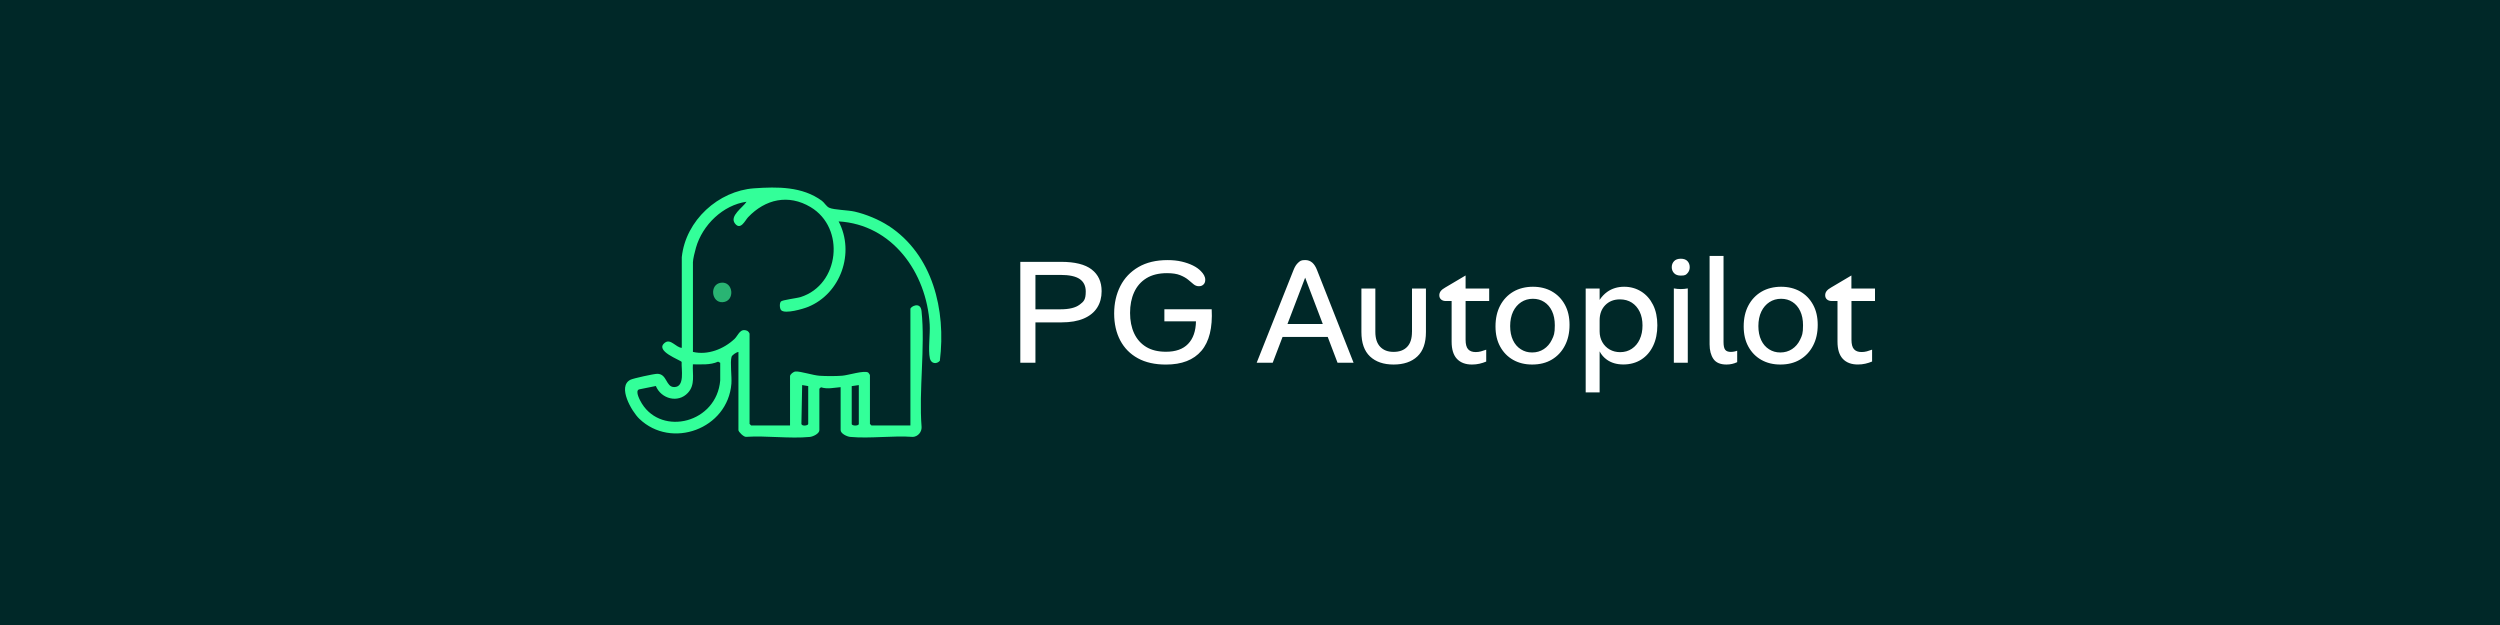
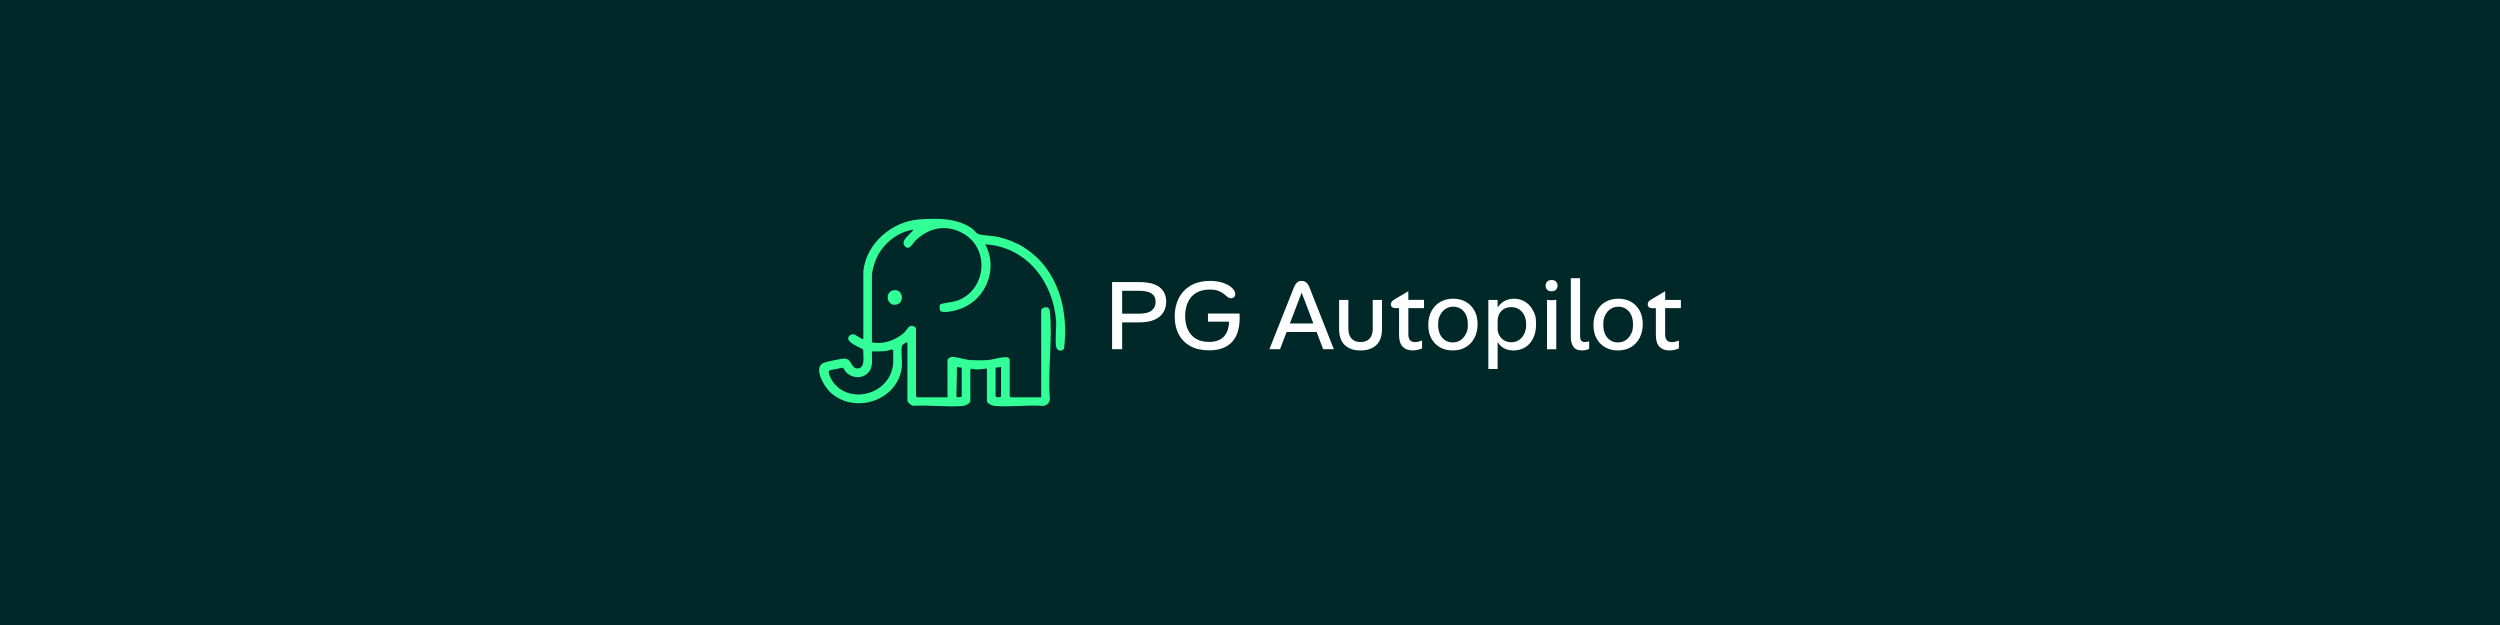
- <svg xmlns="http://www.w3.org/2000/svg" data-name="Layer 1" viewBox="0 0 800 200">
+ <svg xmlns="http://www.w3.org/2000/svg" viewBox="0 0 800 200">
+   <defs>
+     <style>.cls-2{fill:#3f9}</style>
+   </defs>
  <path style="fill:#002828" d="M0 0h800v200H0z" />
-   <path d="M284.3 72.25c-3.08-2.01-7.22-3.71-10.78-4.53-2.19-.51-6.64-.54-8.17-1.24-.93-.42-1.55-1.64-2.35-2.23-6.27-4.6-14.19-4.52-21.7-3.99-11.35.8-21.9 10.21-23.13 22.05v29c-1.85-.09-3.54-3.02-5.36-1.68-3.64 2.67 5.13 5.63 5.32 6.2-.15 2.33 1.12 8.02-2.38 8.03-2.77 0-2.21-4.26-5.46-4.24-1.02 0-7.61 1.44-8.53 1.89-4.33 2.14.41 10.19 2.82 12.5 10.25 9.85 28.34 3.28 29.47-11.26.17-2.2-.47-6.84.05-8.57.16-.55 1.55-1.51 2.2-1.55v25.02c0 .53 1.69 2.23 2.45 2.14 6.56-.43 13.93.64 20.39.03 1.03-.1 3.06-1.05 3.06-2.17v-13.26l.51-.46c2.08.68 4.2.12 6.29-.04v13.75c0 1.12 2.03 2.07 3.06 2.17 6.38.59 13.62-.48 20.09 0 1.56-.11 2.82-1.52 2.76-3.14-.93-11.82 1.2-25.54-.02-37.14-.33-3.18-3.56-1.43-3.56-.66v37.28h-12.46l-.49-.5v-15.58c0-.16-.37-.69-.54-.85-1.26-.81-6.45.87-8.36 1.01-2.07.16-5.05.15-7.13.02-2.22-.14-6.14-1.47-7.76-1.37-.71.04-1.78.91-1.78 1.52v15.74h-12.46l-.49-.5v-28.83c0-.23-.44-.81-.72-.94-2.32-1.02-2.87 1.44-4.12 2.61-3.47 3.25-8.57 5.24-13.28 4.13V83.94c0-1.03.64-3.53.96-4.65 2.08-7.35 8.71-13.7 16.19-14.73-1.11 1.78-5.55 4.56-3.71 6.95 1.8 2.35 3.27-1.01 4.2-1.99 5.52-5.81 12.92-7.48 20.01-3.25 11.2 6.69 9.27 24.83-3.17 28.78-1.3.41-5.94.92-6.35 1.45-.48.6-.39 2.26.11 2.77 1.25 1.28 7.03-.42 8.66-1.09 10.33-4.23 15.03-17.24 9.72-27.33 17.1.98 28.14 16.28 29.14 32.96.19 3.07-.55 8.2.06 10.88.38 1.67 2.11 1.98 3.19.76 2.02-16.25-2.26-33.98-16.43-43.21Zm-11.75 51.31 2.27-.33v12.43c0 .68-2.27.68-2.27 0zm-15.86-.34 1.94.33v12.1c0 .55-2.04.84-2.18.01zm-26.89-7.48.67.36v5.63c-1.17 13.62-18.57 17.84-25.06 7.43-.52-.84-2.32-4.03-.93-4.55l5.39-1.09c1.7 4.14 7.12 5.57 10.25 2.2 2.41-2.59 1.43-5.9 1.6-9.13 2.71-.02 5.51.28 8.07-.86Z" style="fill:#3f9" />
-   <path d="M230.72 90.47c-3.75.49-3.11 6.47.54 6.23 4.06-.27 3.45-6.75-.54-6.23" style="fill:#29b473" />
-   <path d="M349.34 86.23c-2.12-1.63-5.38-2.44-9.78-2.44H326.5v32.28h4.84v-12.91h8.36c2.82 0 5.18-.41 7.1-1.23 1.91-.82 3.35-1.99 4.3-3.49s1.42-3.25 1.42-5.25c0-3.01-1.06-5.32-3.18-6.95Zm-3.85 11.25c-1.3 1-3.36 1.5-6.17 1.5h-7.98V87.97h7.98c2.85 0 4.91.44 6.2 1.33q1.92 1.335 1.92 3.99c0 2.655-.65 3.2-1.95 4.2Zm27.11 1.45v3.89h10.11c-.06 3.13-.9 5.54-2.52 7.22-1.61 1.68-3.97 2.52-7.07 2.52-2.53 0-4.64-.51-6.34-1.54-1.69-1.03-2.98-2.48-3.85-4.34-.87-1.87-1.31-4.05-1.31-6.55s.43-4.71 1.31-6.62c.87-1.91 2.18-3.41 3.94-4.49s3.95-1.61 6.57-1.61c1.74 0 3.14.21 4.2.64s1.91.91 2.56 1.45 1.23 1.02 1.73 1.45c.51.43 1.08.64 1.71.64s1.09-.18 1.47-.55q.57-.54.57-1.5c0-.51-.13-.99-.38-1.45s-.6-.91-1.04-1.35c-.63-.66-1.47-1.26-2.52-1.78-1.04-.52-2.25-.94-3.61-1.26s-2.86-.47-4.51-.47c-3.67 0-6.78.74-9.33 2.23s-4.48 3.52-5.79 6.1-1.97 5.5-1.97 8.76.65 6.16 1.95 8.62c1.3 2.45 3.17 4.35 5.63 5.7 2.45 1.35 5.45 2.02 9 2.02 5.06 0 8.85-1.47 11.35-4.41s3.59-7.37 3.28-13.29H372.6Zm47.31-14.9q-.93-.81-2.25-.81c-1.32 0-1.59.27-2.21.81s-1.13 1.35-1.54 2.42l-11.77 29.62h5.13l3.15-8.26h14.45l3.14 8.26h5.13l-11.68-29.62c-.41-1.08-.93-1.88-1.54-2.42Zm-7.92 19.65 5.66-14.83 5.64 14.83zm39.84 2.52c0 2.12-.51 3.72-1.54 4.79-1.03 1.08-2.48 1.61-4.34 1.61s-3.23-.54-4.27-1.61c-1.04-1.08-1.57-2.67-1.57-4.79V92.34h-4.46v13.91c0 3.48.92 6.08 2.75 7.81 1.84 1.73 4.35 2.59 7.55 2.59s5.76-.86 7.6-2.59c1.84-1.72 2.75-4.33 2.75-7.81V92.34h-4.46v13.86Zm17.14-18.04-6.5 3.85c-.63.35-1.11.72-1.42 1.12-.32.4-.47.85-.47 1.35q0 .855.57 1.35c.38.33.89.5 1.52.5h1.85v13.01c0 2.47.57 4.3 1.71 5.51q1.71 1.8 4.8 1.8c.85 0 1.65-.09 2.4-.26q1.11-.255 2.16-.69v-3.8c-.6.22-1.17.4-1.71.55-.54.14-1.09.21-1.66.21-1.08 0-1.88-.3-2.42-.9s-.81-1.61-.81-3.04V96.33h7.55v-3.99h-7.55v-4.18Zm27.66 5.1c-1.76-1-3.79-1.5-6.1-1.5s-4.5.53-6.29 1.59-3.18 2.53-4.18 4.42c-1 1.88-1.5 4.11-1.5 6.67s.5 4.66 1.5 6.48 2.37 3.23 4.13 4.23 3.79 1.5 6.1 1.5c2.44 0 4.54-.53 6.31-1.59s3.16-2.54 4.15-4.44c1-1.9 1.5-4.11 1.5-6.65s-.5-4.66-1.5-6.48-2.37-3.23-4.13-4.23Zm-.03 15.45c-.63 1.3-1.5 2.3-2.59 3.01s-2.33 1.07-3.73 1.07-2.53-.34-3.61-1.02-1.92-1.65-2.52-2.92-.9-2.77-.9-4.51.32-3.35.95-4.65 1.5-2.3 2.59-3.01 2.33-1.07 3.73-1.07 2.57.34 3.63 1.02 1.89 1.65 2.49 2.92q.9 1.905.9 4.56c0 2.655-.32 3.31-.95 4.61Zm28.58-15.43c-1.61-1.01-3.43-1.52-5.46-1.52s-3.9.55-5.44 1.66q-1.41 1.02-2.4 2.55v-3.64h-4.46v33.23h4.46v-13.12a7.4 7.4 0 0 0 2.33 2.67c1.42 1.01 3.18 1.52 5.27 1.52s4.09-.52 5.72-1.57c1.63-1.04 2.9-2.51 3.8-4.39s1.35-4.07 1.35-6.58-.46-4.72-1.38-6.55c-.92-1.84-2.18-3.26-3.8-4.27Zm-.47 15.31c-.6 1.28-1.44 2.29-2.52 3.01-1.08.73-2.33 1.09-3.75 1.09-1.23 0-2.35-.28-3.35-.85s-1.78-1.36-2.35-2.37-.86-2.15-.86-3.42v-3.56c0-1.99.6-3.61 1.8-4.84s2.77-1.85 4.7-1.85c1.46 0 2.72.35 3.8 1.04 1.08.7 1.91 1.67 2.52 2.92.6 1.25.9 2.71.9 4.39s-.3 3.16-.9 4.44Zm10.92-16.3v23.78h4.46V92.29c-1.49.28-2.98.28-4.46 0m2.23-9.5q-1.425 0-2.16.78c-.49.52-.74 1.16-.74 1.92s.25 1.4.74 1.92q.735.78 2.16.78c1.425 0 1.66-.26 2.14-.78.47-.52.71-1.16.71-1.92s-.24-1.4-.71-1.92c-.48-.52-1.19-.78-2.14-.78m16 29.82c-.82 0-1.42-.22-1.78-.66s-.55-1.27-.55-2.47V81.9h-4.46v28.29q0 2.895 1.23 4.68c.82 1.19 2.22 1.78 4.18 1.78 1.2 0 2.34-.25 3.42-.76v-3.66c-.35.13-.69.22-1.02.28s-.67.1-1.02.1m22.19-19.35c-1.76-1-3.79-1.5-6.1-1.5s-4.5.53-6.29 1.59-3.18 2.53-4.18 4.42c-1 1.88-1.5 4.11-1.5 6.67s.5 4.66 1.5 6.48 2.37 3.23 4.13 4.23 3.79 1.5 6.1 1.5c2.44 0 4.54-.53 6.31-1.59s3.16-2.54 4.15-4.44c1-1.9 1.5-4.11 1.5-6.65s-.5-4.66-1.5-6.48-2.37-3.23-4.13-4.23Zm-.02 15.45c-.63 1.3-1.5 2.3-2.59 3.01s-2.33 1.07-3.73 1.07-2.53-.34-3.61-1.02-1.92-1.65-2.52-2.92-.9-2.77-.9-4.51.32-3.35.95-4.65 1.5-2.3 2.59-3.01 2.33-1.07 3.73-1.07 2.57.34 3.63 1.02 1.89 1.65 2.49 2.92q.9 1.905.9 4.56c0 2.655-.32 3.31-.95 4.61ZM600 96.32v-3.99h-7.55v-4.18l-6.5 3.85c-.63.35-1.11.72-1.42 1.12-.32.4-.47.85-.47 1.35q0 .855.57 1.35c.38.33.89.5 1.52.5H588v13.01c0 2.47.57 4.3 1.71 5.51q1.71 1.8 4.8 1.8c.85 0 1.65-.09 2.4-.26q1.11-.255 2.16-.69v-3.8c-.6.22-1.17.4-1.71.55-.54.14-1.09.21-1.66.21-1.08 0-1.88-.3-2.42-.9s-.81-1.61-.81-3.04V96.32h7.55Z" style="fill:#fff" />
+   <path class="cls-2" d="M327.73 79.19c-2.4-1.51-5.61-2.78-8.39-3.4-1.7-.38-5.17-.41-6.36-.93-.72-.32-1.2-1.23-1.83-1.67-4.88-3.45-11.05-3.39-16.88-2.99-8.83.6-17.04 7.66-18 16.54v21.75c-1.44-.07-2.75-2.27-4.17-1.26-2.83 2 3.99 4.23 4.14 4.65-.11 1.75.88 6.02-1.86 6.02-2.15 0-1.72-3.19-4.25-3.18-.8 0-5.92 1.08-6.64 1.42-3.37 1.6.32 7.64 2.19 9.38 7.98 7.39 22.06 2.46 22.93-8.44.13-1.65-.36-5.13.04-6.42.13-.41 1.21-1.13 1.72-1.17v18.77c0 .4 1.32 1.67 1.9 1.6 5.11-.32 10.84.48 15.86.03.8-.07 2.38-.78 2.38-1.63v-9.94l.4-.35c1.62.51 3.27.09 4.89-.03v10.31c0 .84 1.58 1.56 2.38 1.63 4.96.45 10.6-.36 15.63 0 1.21-.09 2.2-1.14 2.15-2.36-.73-8.87.93-19.16-.01-27.85-.26-2.38-2.77-1.07-2.77-.49v27.96h-9.7l-.38-.37v-11.68c0-.12-.29-.52-.42-.64-.98-.6-5.02.65-6.51.76-1.61.12-3.93.11-5.55.02-1.73-.11-4.78-1.1-6.04-1.03-.55.03-1.38.68-1.38 1.14v11.81h-9.7l-.38-.37v-21.62c0-.17-.34-.61-.56-.7-1.81-.77-2.23 1.08-3.21 1.96-2.7 2.44-6.67 3.93-10.34 3.1v-21.5c0-.77.5-2.65.75-3.49 1.62-5.51 6.78-10.28 12.6-11.05-.86 1.33-4.32 3.42-2.89 5.21 1.4 1.76 2.55-.76 3.27-1.49 4.29-4.36 10.06-5.61 15.57-2.44 8.72 5.02 7.22 18.62-2.47 21.59-1.01.31-4.62.69-4.94 1.08-.37.45-.3 1.69.08 2.08.97.96 5.47-.32 6.74-.82 8.04-3.18 11.69-12.93 7.56-20.5 13.3.74 21.89 12.21 22.68 24.72.14 2.3-.43 6.15.04 8.16.29 1.25 1.64 1.48 2.48.57 1.57-12.19-1.76-25.49-12.78-32.41Zm-9.15 38.48 1.76-.25v9.32c0 .51-1.76.51-1.76 0zm-12.34-.25 1.51.25v9.07c0 .41-1.59.63-1.7.01zm-20.93-5.62.52.27v4.23c-.91 10.21-14.45 13.38-19.5 5.57-.41-.63-1.81-3.02-.73-3.41l4.2-.82c1.32 3.11 5.54 4.18 7.98 1.65 1.87-1.94 1.11-4.42 1.25-6.85 2.11-.02 4.29.21 6.28-.64" />
+   <path class="cls-2" d="M286.03 92.86c-2.92.37-2.42 4.86.42 4.67 3.16-.21 2.68-5.06-.42-4.67" />
+   <path d="M371.07 91.9c-1.41-1.08-3.58-1.63-6.51-1.63h-8.69v21.48h3.22v-8.59h5.56c1.87 0 3.45-.27 4.72-.82s2.23-1.32 2.86-2.32.95-2.16.95-3.49c0-2-.71-3.54-2.12-4.63Zm-2.56 7.49q-1.29.99-4.11.99h-5.31v-7.33h5.31c1.9 0 3.27.3 4.12.88.85.59 1.28 1.47 1.28 2.65s-.43 2.13-1.3 2.8Zm18.04.96v2.59h6.73c-.04 2.08-.6 3.69-1.67 4.8-1.07 1.12-2.64 1.67-4.71 1.67-1.69 0-3.09-.34-4.22-1.03-1.13-.68-1.98-1.65-2.56-2.89s-.87-2.7-.87-4.36.29-3.13.87-4.41c.58-1.27 1.45-2.27 2.62-2.99s2.63-1.07 4.38-1.07c1.16 0 2.09.14 2.8.43.71.28 1.27.61 1.71.96.43.36.82.68 1.15.96.34.28.72.43 1.14.43s.73-.12.98-.36.38-.57.38-1c0-.34-.08-.66-.25-.96s-.4-.61-.69-.9c-.42-.44-.98-.84-1.67-1.18-.69-.35-1.5-.63-2.4-.84-.91-.21-1.91-.32-3-.32-2.44 0-4.51.5-6.21 1.48-1.7.99-2.98 2.34-3.85 4.06s-1.31 3.66-1.31 5.83.43 4.1 1.3 5.73a9.05 9.05 0 0 0 3.74 3.79c1.63.9 3.63 1.34 5.99 1.34 3.37 0 5.89-.98 7.55-2.94s2.39-4.91 2.18-8.85h-10.08Zm31.48-9.92q-.615-.54-1.5-.54c-.885 0-1.06.18-1.47.54s-.75.9-1.03 1.61l-7.83 19.71h3.41l2.1-5.5h9.62l2.09 5.5h3.41l-7.77-19.71c-.27-.72-.62-1.25-1.03-1.61m-5.27 13.08 3.77-9.87 3.75 9.87zm26.52 1.68c0 1.41-.34 2.47-1.03 3.19-.68.72-1.65 1.07-2.89 1.07s-2.15-.36-2.84-1.07c-.69-.72-1.04-1.78-1.04-3.19v-9.22h-2.97v9.26c0 2.32.61 4.05 1.83 5.2s2.9 1.72 5.02 1.72 3.83-.57 5.05-1.72 1.83-2.88 1.83-5.2v-9.26h-2.97v9.22Zm11.4-12.01-4.33 2.56c-.42.23-.74.48-.95.74s-.32.56-.32.9c0 .38.13.68.38.9s.59.33 1.01.33h1.23v8.66q0 2.46 1.14 3.66c.76.8 1.82 1.2 3.19 1.2.57 0 1.1-.06 1.6-.17.49-.12.97-.27 1.44-.46v-2.53q-.6.225-1.14.36c-.36.09-.73.14-1.11.14-.72 0-1.25-.2-1.61-.6s-.54-1.07-.54-2.02V98.6h5.02v-2.65h-5.02v-2.78Zm18.4 3.4c-1.17-.66-2.52-1-4.06-1s-3 .35-4.19 1.06a7.36 7.36 0 0 0-2.78 2.94c-.66 1.25-1 2.73-1 4.44s.33 3.1 1 4.31a7 7 0 0 0 2.75 2.81c1.17.66 2.52 1 4.06 1 1.62 0 3.02-.35 4.2-1.06s2.1-1.69 2.76-2.95 1-2.74 1-4.42-.33-3.1-1-4.31a7 7 0 0 0-2.75-2.81Zm-.01 10.28c-.42.86-1 1.53-1.72 2.01-.73.47-1.55.71-2.48.71s-1.68-.23-2.4-.68-1.27-1.1-1.67-1.94q-.6-1.26-.6-3c0-1.74.21-2.23.63-3.1.42-.86 1-1.53 1.72-2.01.73-.47 1.55-.71 2.48-.71s1.71.23 2.42.68 1.26 1.1 1.66 1.94q.6 1.26.6 3.03c0 1.77-.21 2.2-.63 3.06Zm19.02-10.26c-1.07-.67-2.29-1.01-3.63-1.01s-2.6.37-3.62 1.11c-.62.45-1.16 1.02-1.6 1.7v-2.42h-2.97v22.11h2.97v-8.73c.37.72.89 1.31 1.55 1.78.95.67 2.12 1.01 3.51 1.01s2.72-.35 3.81-1.04c1.08-.69 1.93-1.67 2.53-2.92q.9-1.875.9-4.38c0-2.505-.3-3.14-.92-4.36-.61-1.22-1.45-2.17-2.53-2.84Zm-.32 10.18c-.4.85-.96 1.52-1.67 2.01-.72.48-1.55.73-2.5.73-.82 0-1.56-.19-2.23-.57-.66-.38-1.18-.91-1.56-1.58s-.57-1.43-.57-2.27v-2.37c0-1.33.4-2.4 1.2-3.22s1.84-1.23 3.13-1.23c.97 0 1.81.23 2.53.7.72.46 1.27 1.11 1.67 1.94s.6 1.81.6 2.92-.2 2.1-.6 2.95Zm7.27-10.85v15.83h2.97V95.93q-1.485.285-2.97 0m1.48-6.32c-.63 0-1.11.17-1.44.52s-.49.77-.49 1.28.16.93.49 1.28.81.52 1.44.52 1.11-.17 1.42-.52c.32-.35.47-.77.47-1.28s-.16-.93-.47-1.28c-.32-.35-.79-.52-1.42-.52m10.65 19.84c-.55 0-.94-.15-1.18-.44s-.36-.84-.36-1.64V89.02h-2.97v18.83c0 1.28.27 2.32.82 3.11s1.47 1.18 2.78 1.18c.8 0 1.56-.17 2.27-.51v-2.43c-.23.08-.46.15-.68.19s-.45.06-.68.06m14.77-12.87c-1.17-.66-2.52-1-4.06-1s-3 .35-4.19 1.06a7.36 7.36 0 0 0-2.78 2.94c-.66 1.25-1 2.73-1 4.44s.33 3.1 1 4.31a7 7 0 0 0 2.75 2.81c1.17.66 2.52 1 4.06 1 1.62 0 3.02-.35 4.2-1.06s2.1-1.69 2.76-2.95 1-2.74 1-4.42-.33-3.1-1-4.31a7 7 0 0 0-2.75-2.81Zm-.02 10.28c-.42.86-1 1.53-1.72 2.01-.73.47-1.55.71-2.48.71s-1.68-.23-2.4-.68-1.27-1.1-1.67-1.94q-.6-1.26-.6-3c0-1.74.21-2.23.63-3.1.42-.86 1-1.53 1.72-2.01.73-.47 1.55-.71 2.48-.71s1.71.23 2.42.68 1.26 1.1 1.66 1.94q.6 1.26.6 3.03c0 1.77-.21 2.2-.63 3.06Zm15.96-8.24v-2.65h-5.02v-2.78l-4.33 2.56c-.42.23-.74.48-.95.74s-.32.56-.32.9c0 .38.13.68.38.9s.59.33 1.01.33h1.23v8.66q0 2.46 1.14 3.66c.76.8 1.82 1.2 3.19 1.2.57 0 1.1-.06 1.6-.17.49-.12.97-.27 1.44-.46v-2.53q-.6.225-1.14.36c-.36.09-.73.14-1.11.14-.72 0-1.25-.2-1.61-.6s-.54-1.07-.54-2.02v-8.25h5.02Z" style="fill:#fff" />
</svg>
